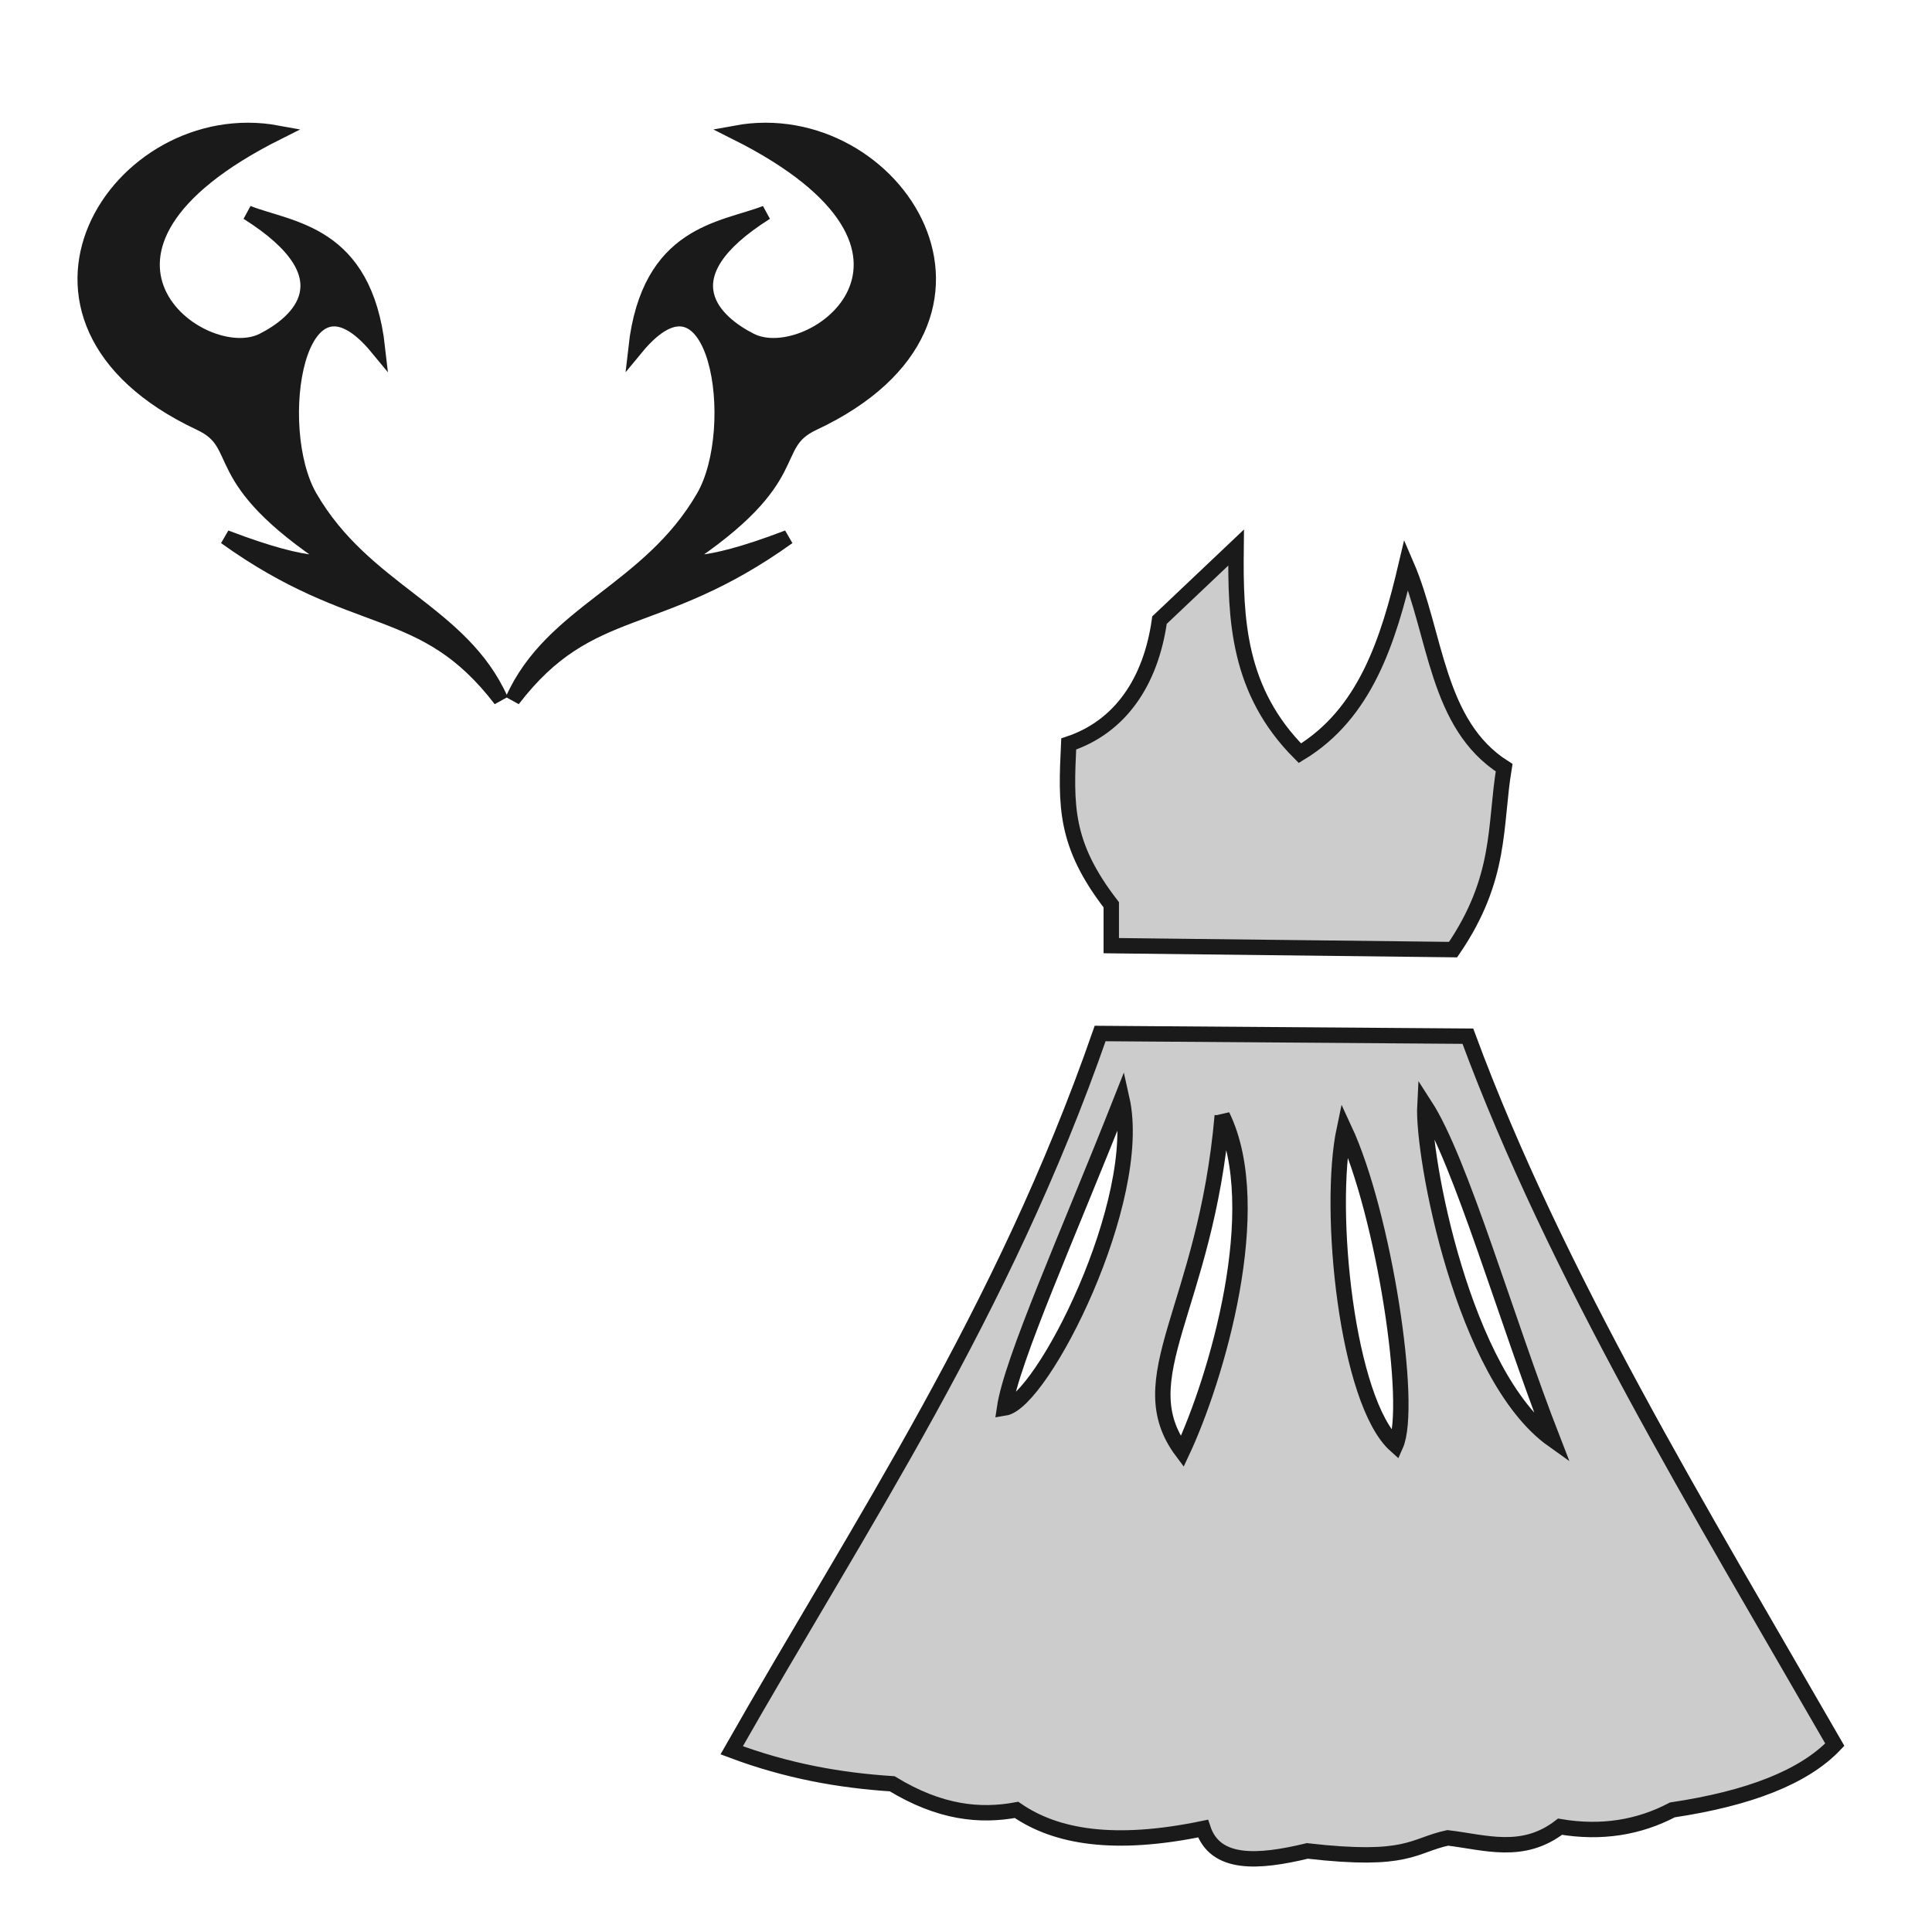
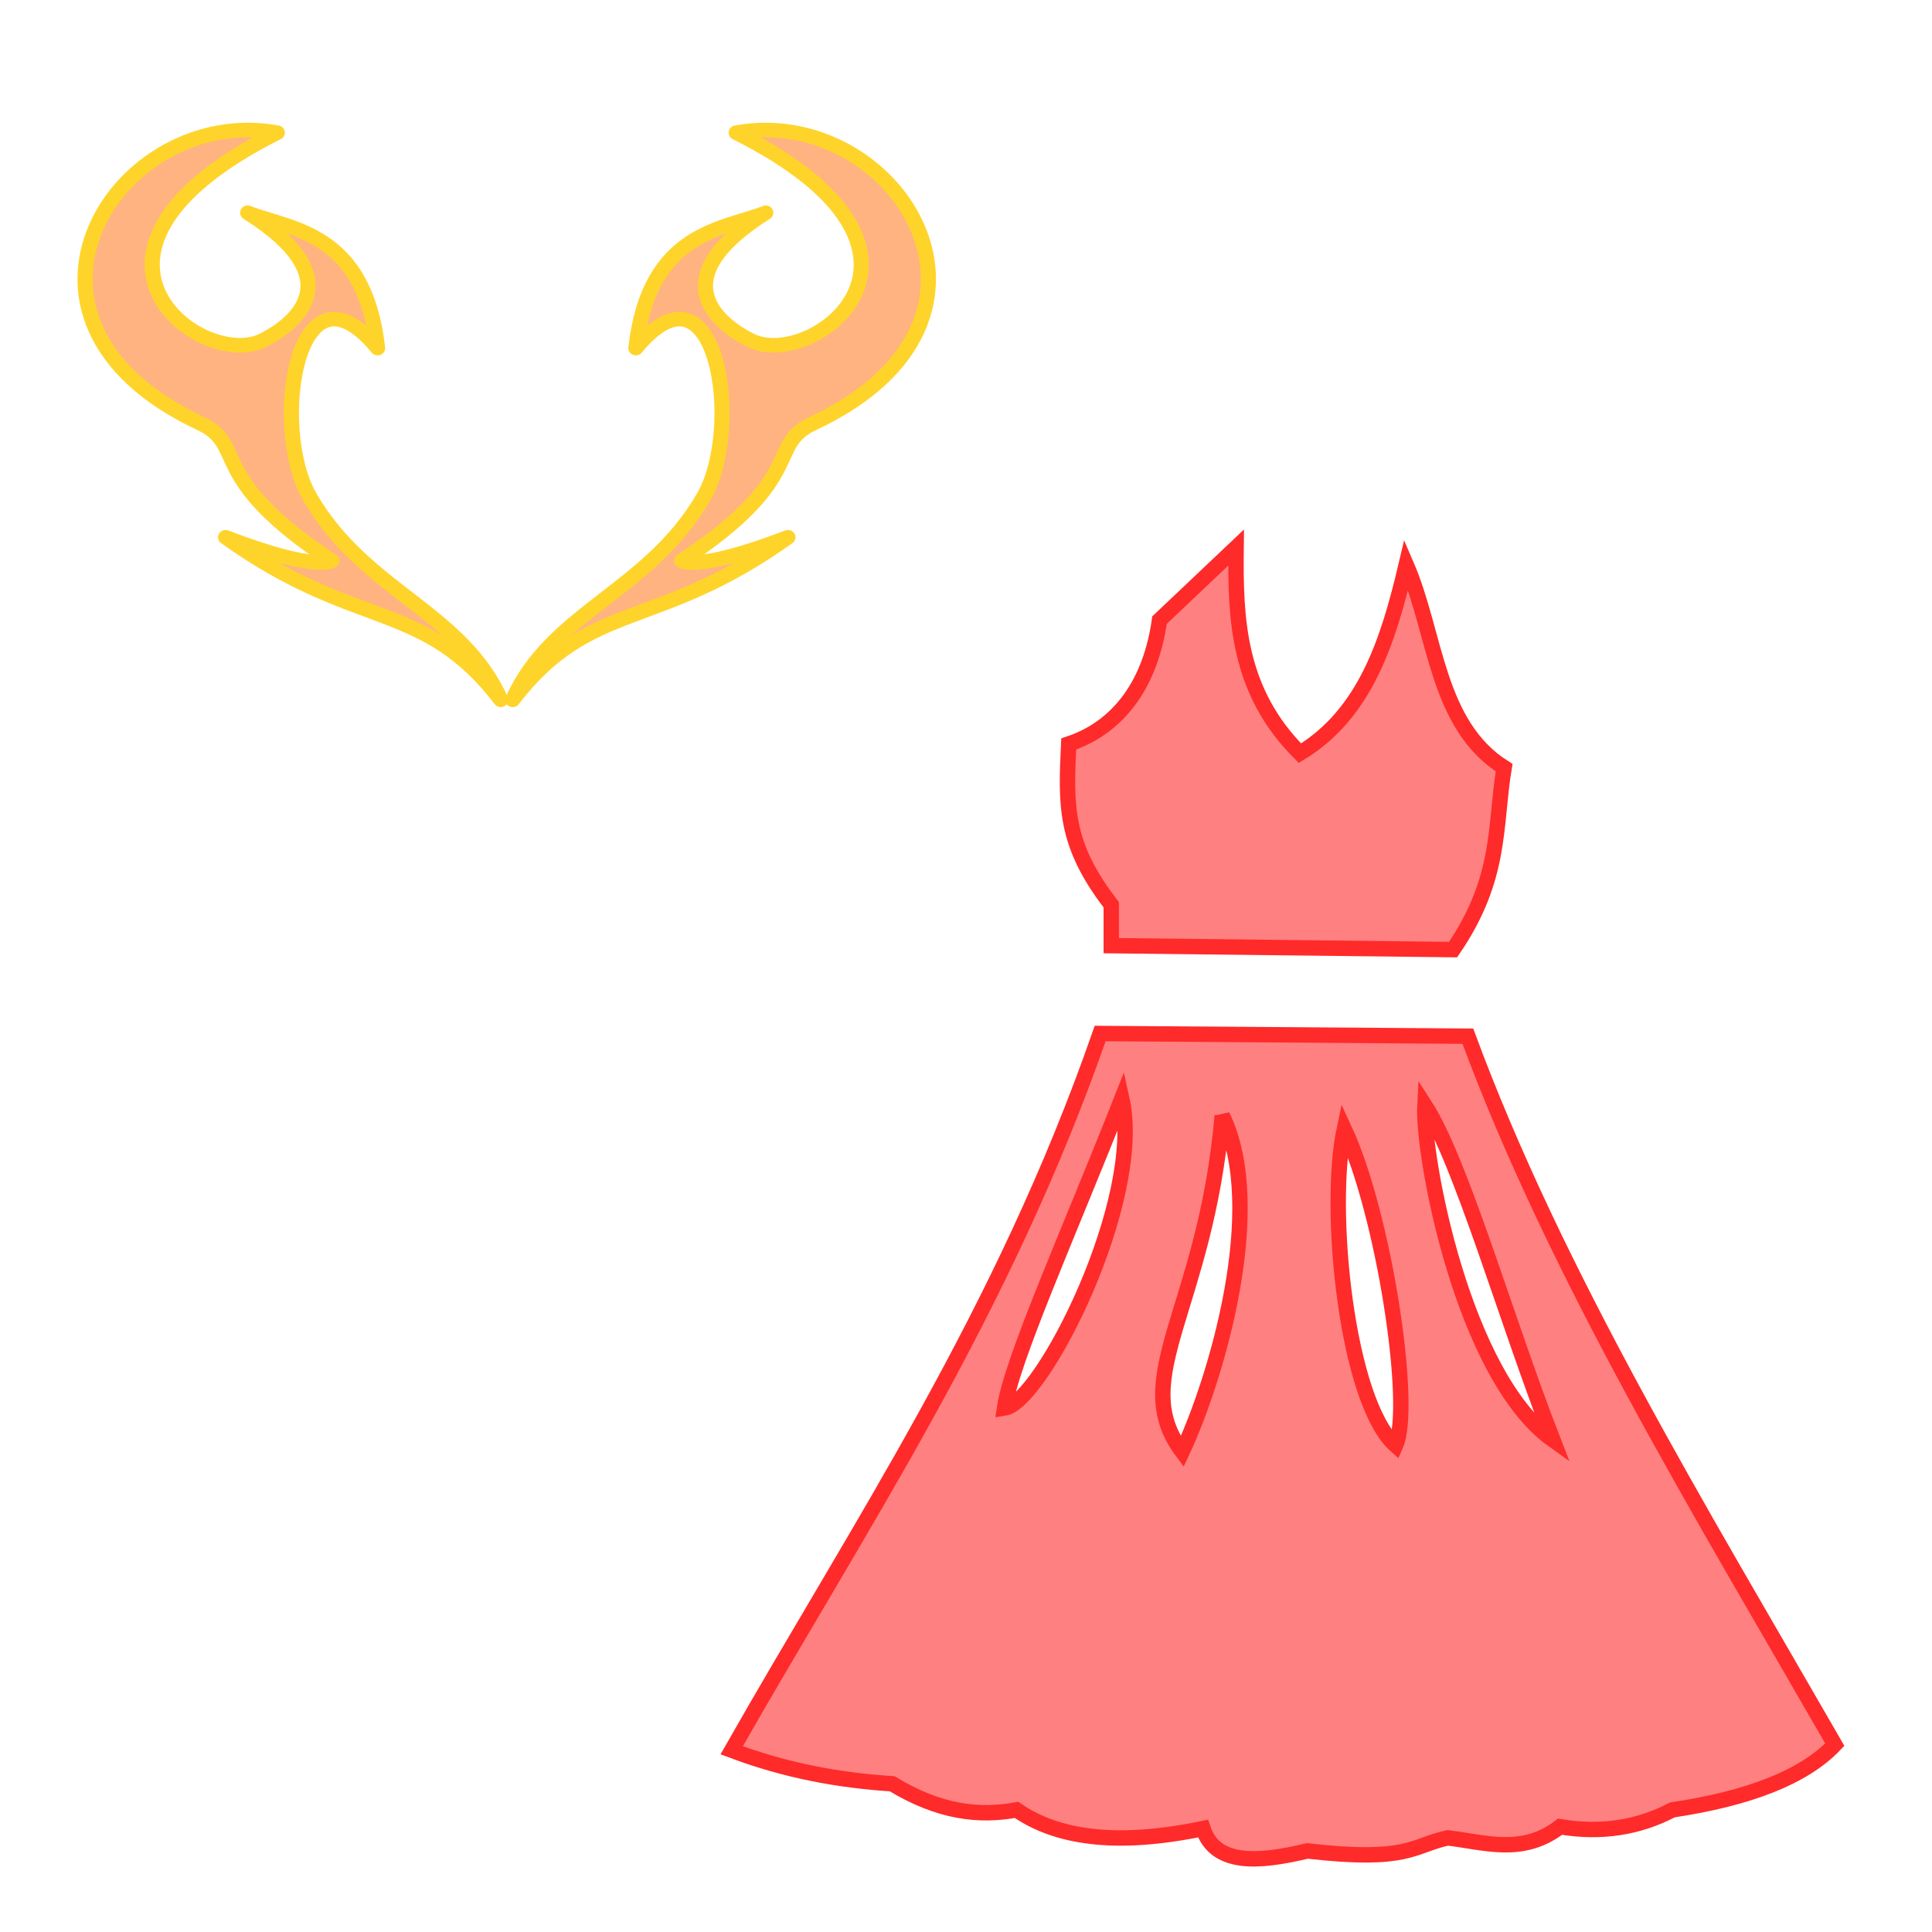
- <svg xmlns="http://www.w3.org/2000/svg" viewBox="0 0 64 64">
-   <g fill-rule="evenodd" stroke="#1a1a1a">
-     <g fill="#1a1a1a" stroke-width=".776">
-       <path d="M39.196 50.724c-.672-6.212-4.468-6.32-6.677-7.217 5.302 3.467 2.572 5.867.79 6.8-3.17 1.66-11.433-4.744.733-11.069-8.152-1.556-15.393 9.935-3.957 15.499 2.434 1.184.23 2.875 6.756 7.328 0 0-.774.607-5.458-1.253 6.738 5.017 10.162 3.284 14.142 8.669-2.025-4.726-7.009-5.784-9.818-10.829-2.054-3.69-.678-13.17 3.489-7.928zM52.466 50.724c.671-6.212 4.467-6.32 6.677-7.217-5.303 3.467-2.572 5.867-.79 6.8 3.17 1.66 11.433-4.744-.733-11.069 8.151-1.556 15.392 9.935 3.956 15.499-2.434 1.184-.23 2.875-6.756 7.328 0 0 .775.607 5.459-1.253-6.739 5.017-10.163 3.284-14.143 8.669 2.026-4.726 7.01-5.784 9.818-10.829 2.054-3.69.679-13.17-3.488-7.928z" transform="matrix(.64466 0 0 .62124 -12.759 -19.981)" />
-     </g>
-     <path fill="#ccc" stroke-width=".51" d="M36.444 34.236C33.21 43.528 28.53 50.432 24.238 57.98c1.841.693 3.6.999 5.317 1.11 1.582.962 2.905 1.089 4.119.865 1.308.904 3.242 1.227 6.177.619.404 1.22 1.811 1.136 3.456.74 3.356.386 3.477-.178 4.651-.432 1.24.147 2.481.584 3.721-.37 1.368.23 2.604.029 3.721-.557 2.53-.379 4.355-1.084 5.38-2.161C56.295 50 51.544 42.229 48.625 34.325zm.718 2.159c.755 3.355-2.637 10.053-3.886 10.25.233-1.585 2.09-5.7 3.886-10.25zm7.37 1.004c1.314 2.822 2.282 9.181 1.7 10.482-1.618-1.444-2.268-7.799-1.7-10.482zm-4.043-.442c1.498 3.064-.21 8.748-1.327 11.131-1.828-2.439.772-4.729 1.327-11.13zm6.712-.344c1.2 1.857 2.676 7.07 4.24 11.086-2.982-2.122-4.329-9.416-4.24-11.086zM36.812 31.326v-1.354c-1.554-2.012-1.506-3.284-1.41-5.327 1.703-.565 2.722-2.056 3.008-4.103l2.537-2.403c-.027 2.384.055 4.75 2.114 6.812 2.167-1.313 2.927-3.715 3.523-6.245.996 2.302.99 5.3 3.242 6.725-.32 1.924-.064 3.647-1.691 6.026z" />
+ <svg xmlns="http://www.w3.org/2000/svg" version="1.1" viewBox="0 0 64 64">
+   <g fill="#ffb380" fill-rule="evenodd" stroke="#ffd42a" stroke-linejoin="round" stroke-width=".776">
+     <path transform="matrix(.64466 0 0 .62124 -12.759 -19.981)" d="m39.196 50.724c-0.672-6.212-4.468-6.32-6.677-7.217 5.302 3.467 2.572 5.867 0.79 6.8-3.17 1.66-11.433-4.744 0.733-11.069-8.152-1.556-15.393 9.935-3.957 15.499 2.434 1.184 0.23 2.875 6.756 7.328 0 0-0.774 0.607-5.458-1.253 6.738 5.017 10.162 3.284 14.142 8.669-2.025-4.726-7.009-5.784-9.818-10.829-2.054-3.69-0.678-13.17 3.489-7.928zm13.27 0c0.671-6.212 4.467-6.32 6.677-7.217-5.303 3.467-2.572 5.867-0.79 6.8 3.17 1.66 11.433-4.744-0.733-11.069 8.151-1.556 15.392 9.935 3.956 15.499-2.434 1.184-0.23 2.875-6.756 7.328 0 0 0.775 0.607 5.459-1.253-6.739 5.017-10.163 3.284-14.143 8.669 2.026-4.726 7.01-5.784 9.818-10.829 2.054-3.69 0.679-13.17-3.488-7.928z" fill="#ffb380" stroke="#ffd42a" stroke-linejoin="round" />
  </g>
+   <path d="m36.444 34.236c-3.234 9.292-7.914 16.196-12.206 23.744 1.841 0.693 3.6 0.999 5.317 1.11 1.582 0.962 2.905 1.089 4.119 0.865 1.308 0.904 3.242 1.227 6.177 0.619 0.404 1.22 1.811 1.136 3.456 0.74 3.356 0.386 3.477-0.178 4.651-0.432 1.24 0.147 2.481 0.584 3.721-0.37 1.368 0.23 2.604 0.029 3.721-0.557 2.53-0.379 4.355-1.084 5.38-2.161-4.485-7.794-9.236-15.565-12.155-23.469zm0.718 2.159c0.755 3.355-2.637 10.053-3.886 10.25 0.233-1.585 2.09-5.7 3.886-10.25zm7.37 1.004c1.314 2.822 2.282 9.181 1.7 10.482-1.618-1.444-2.268-7.799-1.7-10.482zm-4.043-0.442c1.498 3.064-0.21 8.748-1.327 11.131-1.828-2.439 0.772-4.729 1.327-11.13zm6.712-0.344c1.2 1.857 2.676 7.07 4.24 11.086-2.982-2.122-4.329-9.416-4.24-11.086zm-10.389-5.287v-1.354c-1.554-2.012-1.506-3.284-1.41-5.327 1.703-0.565 2.722-2.056 3.008-4.103l2.537-2.403c-0.027 2.384 0.055 4.75 2.114 6.812 2.167-1.313 2.927-3.715 3.523-6.245 0.996 2.302 0.99 5.3 3.242 6.725-0.32 1.924-0.064 3.647-1.691 6.026z" fill="#ff8080" fill-rule="evenodd" stroke="#ff2a2a" stroke-width=".51" />
</svg>
